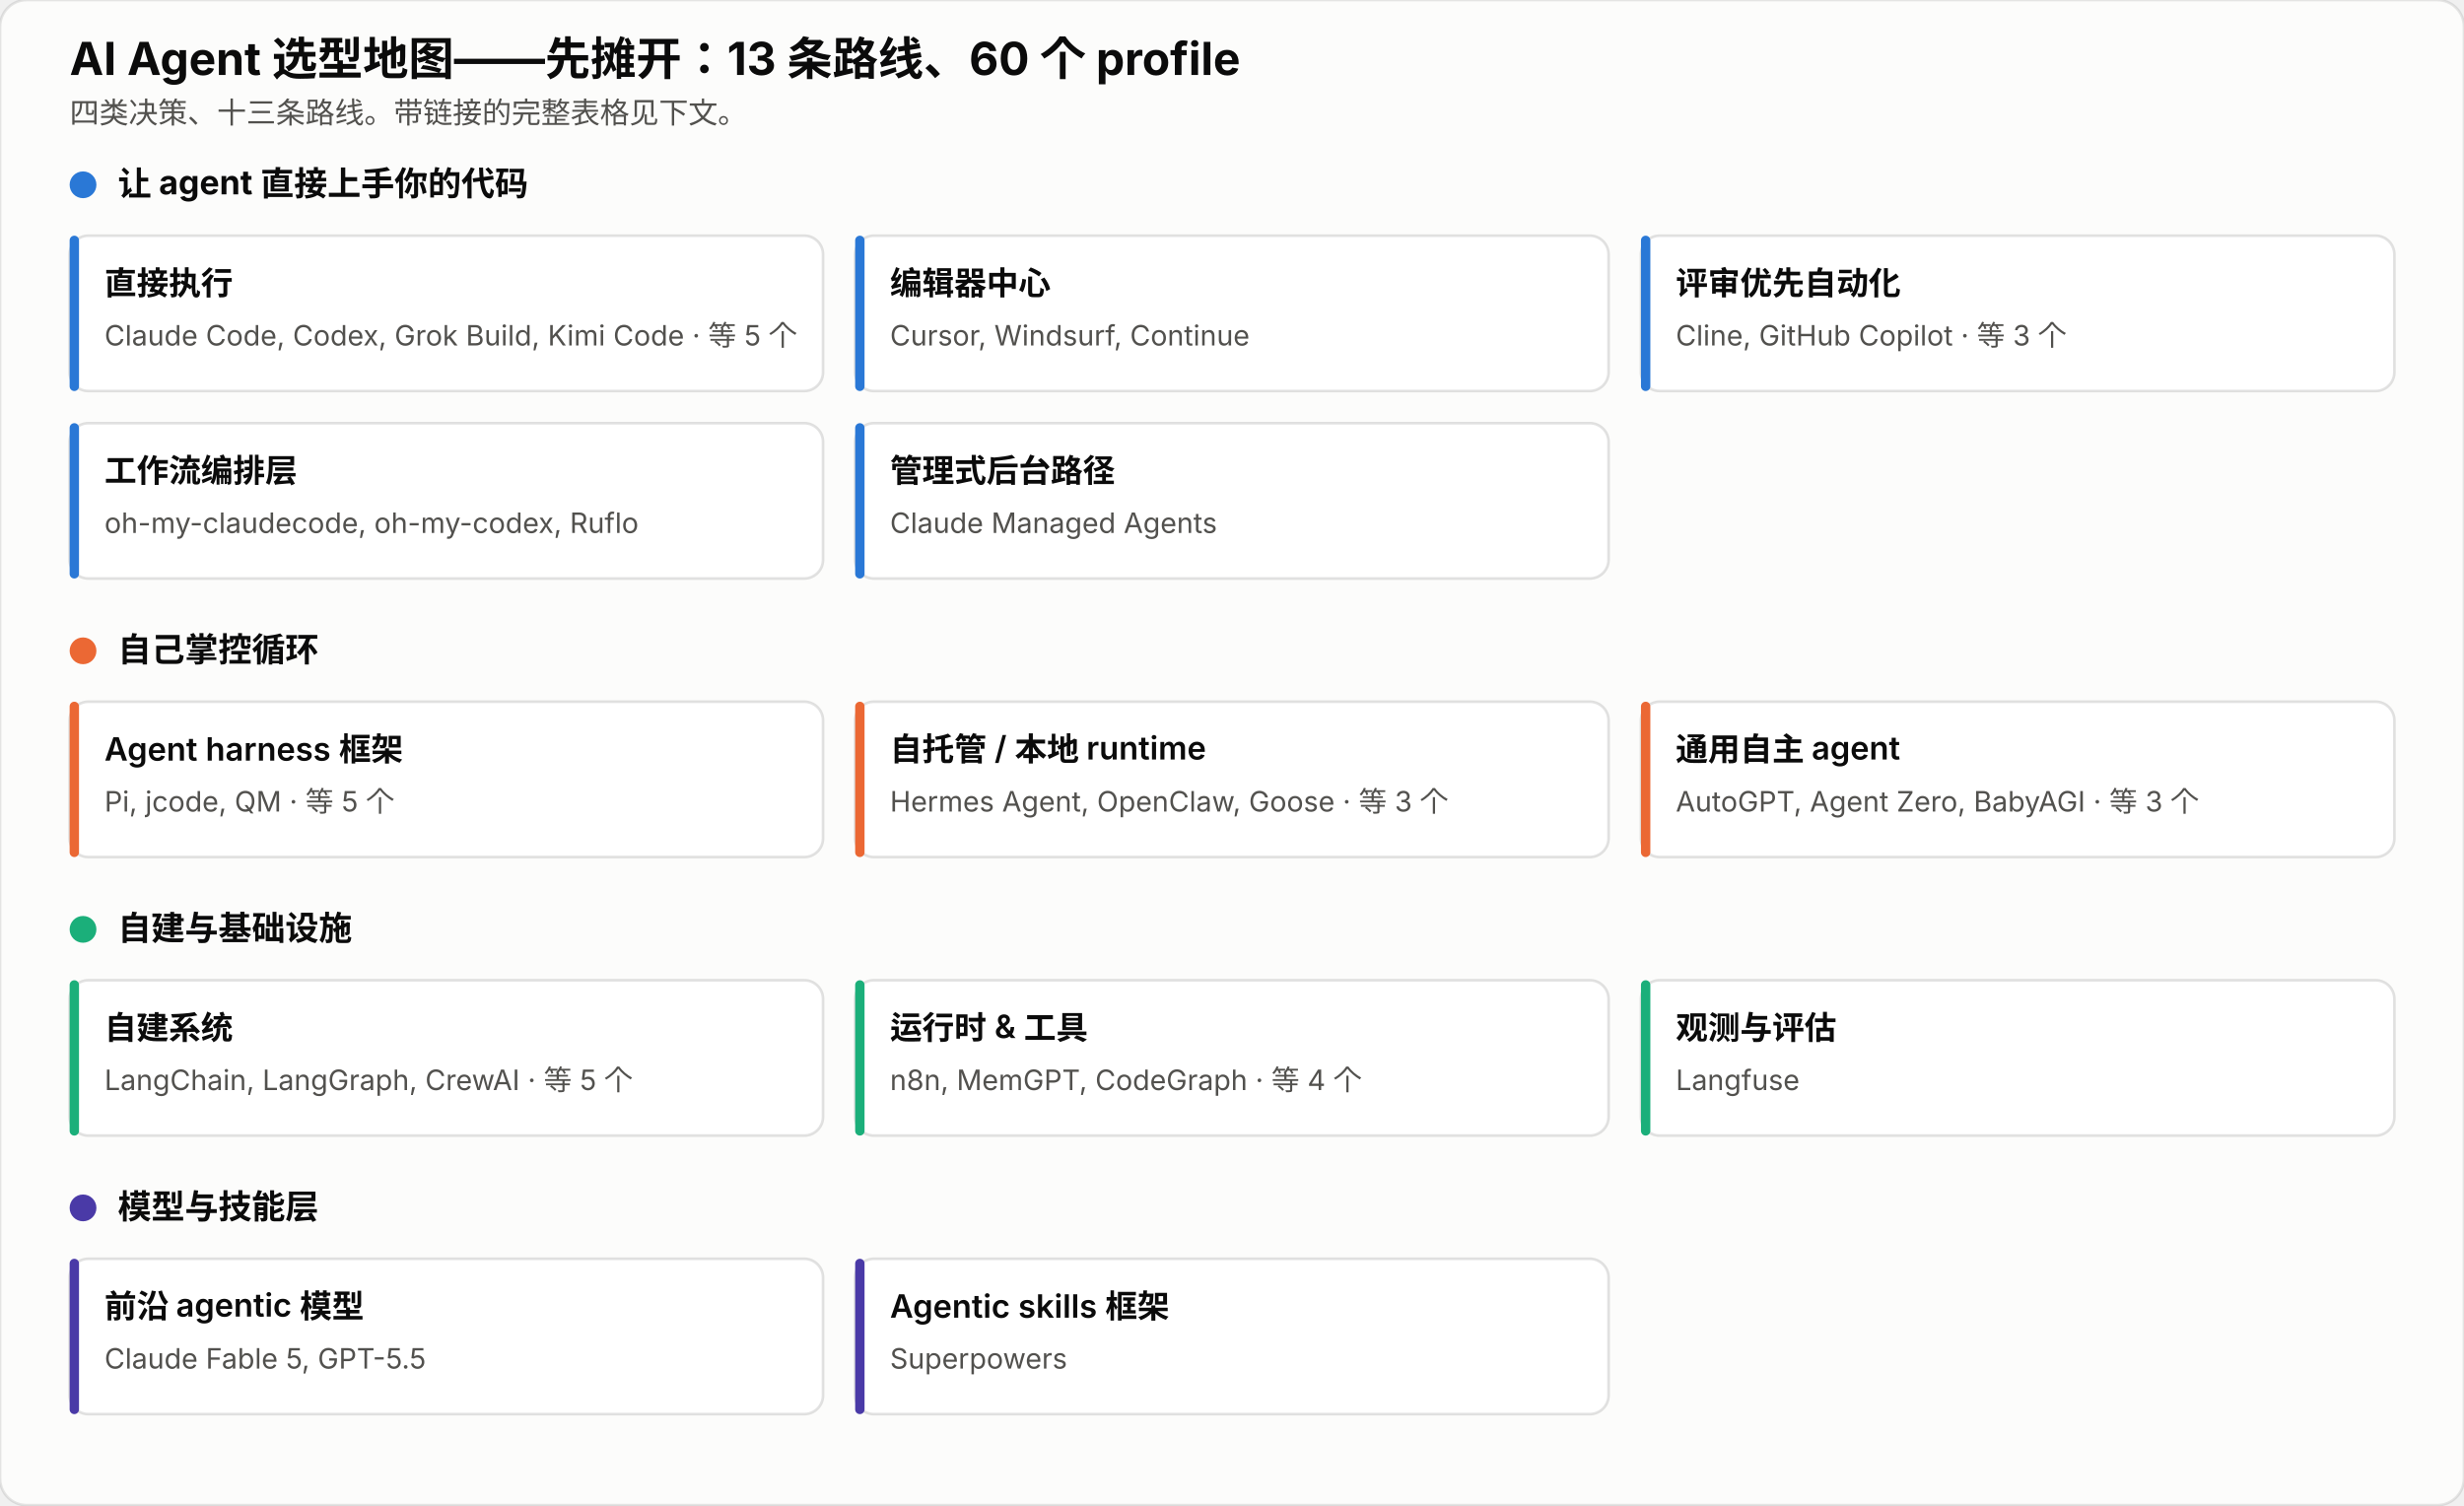
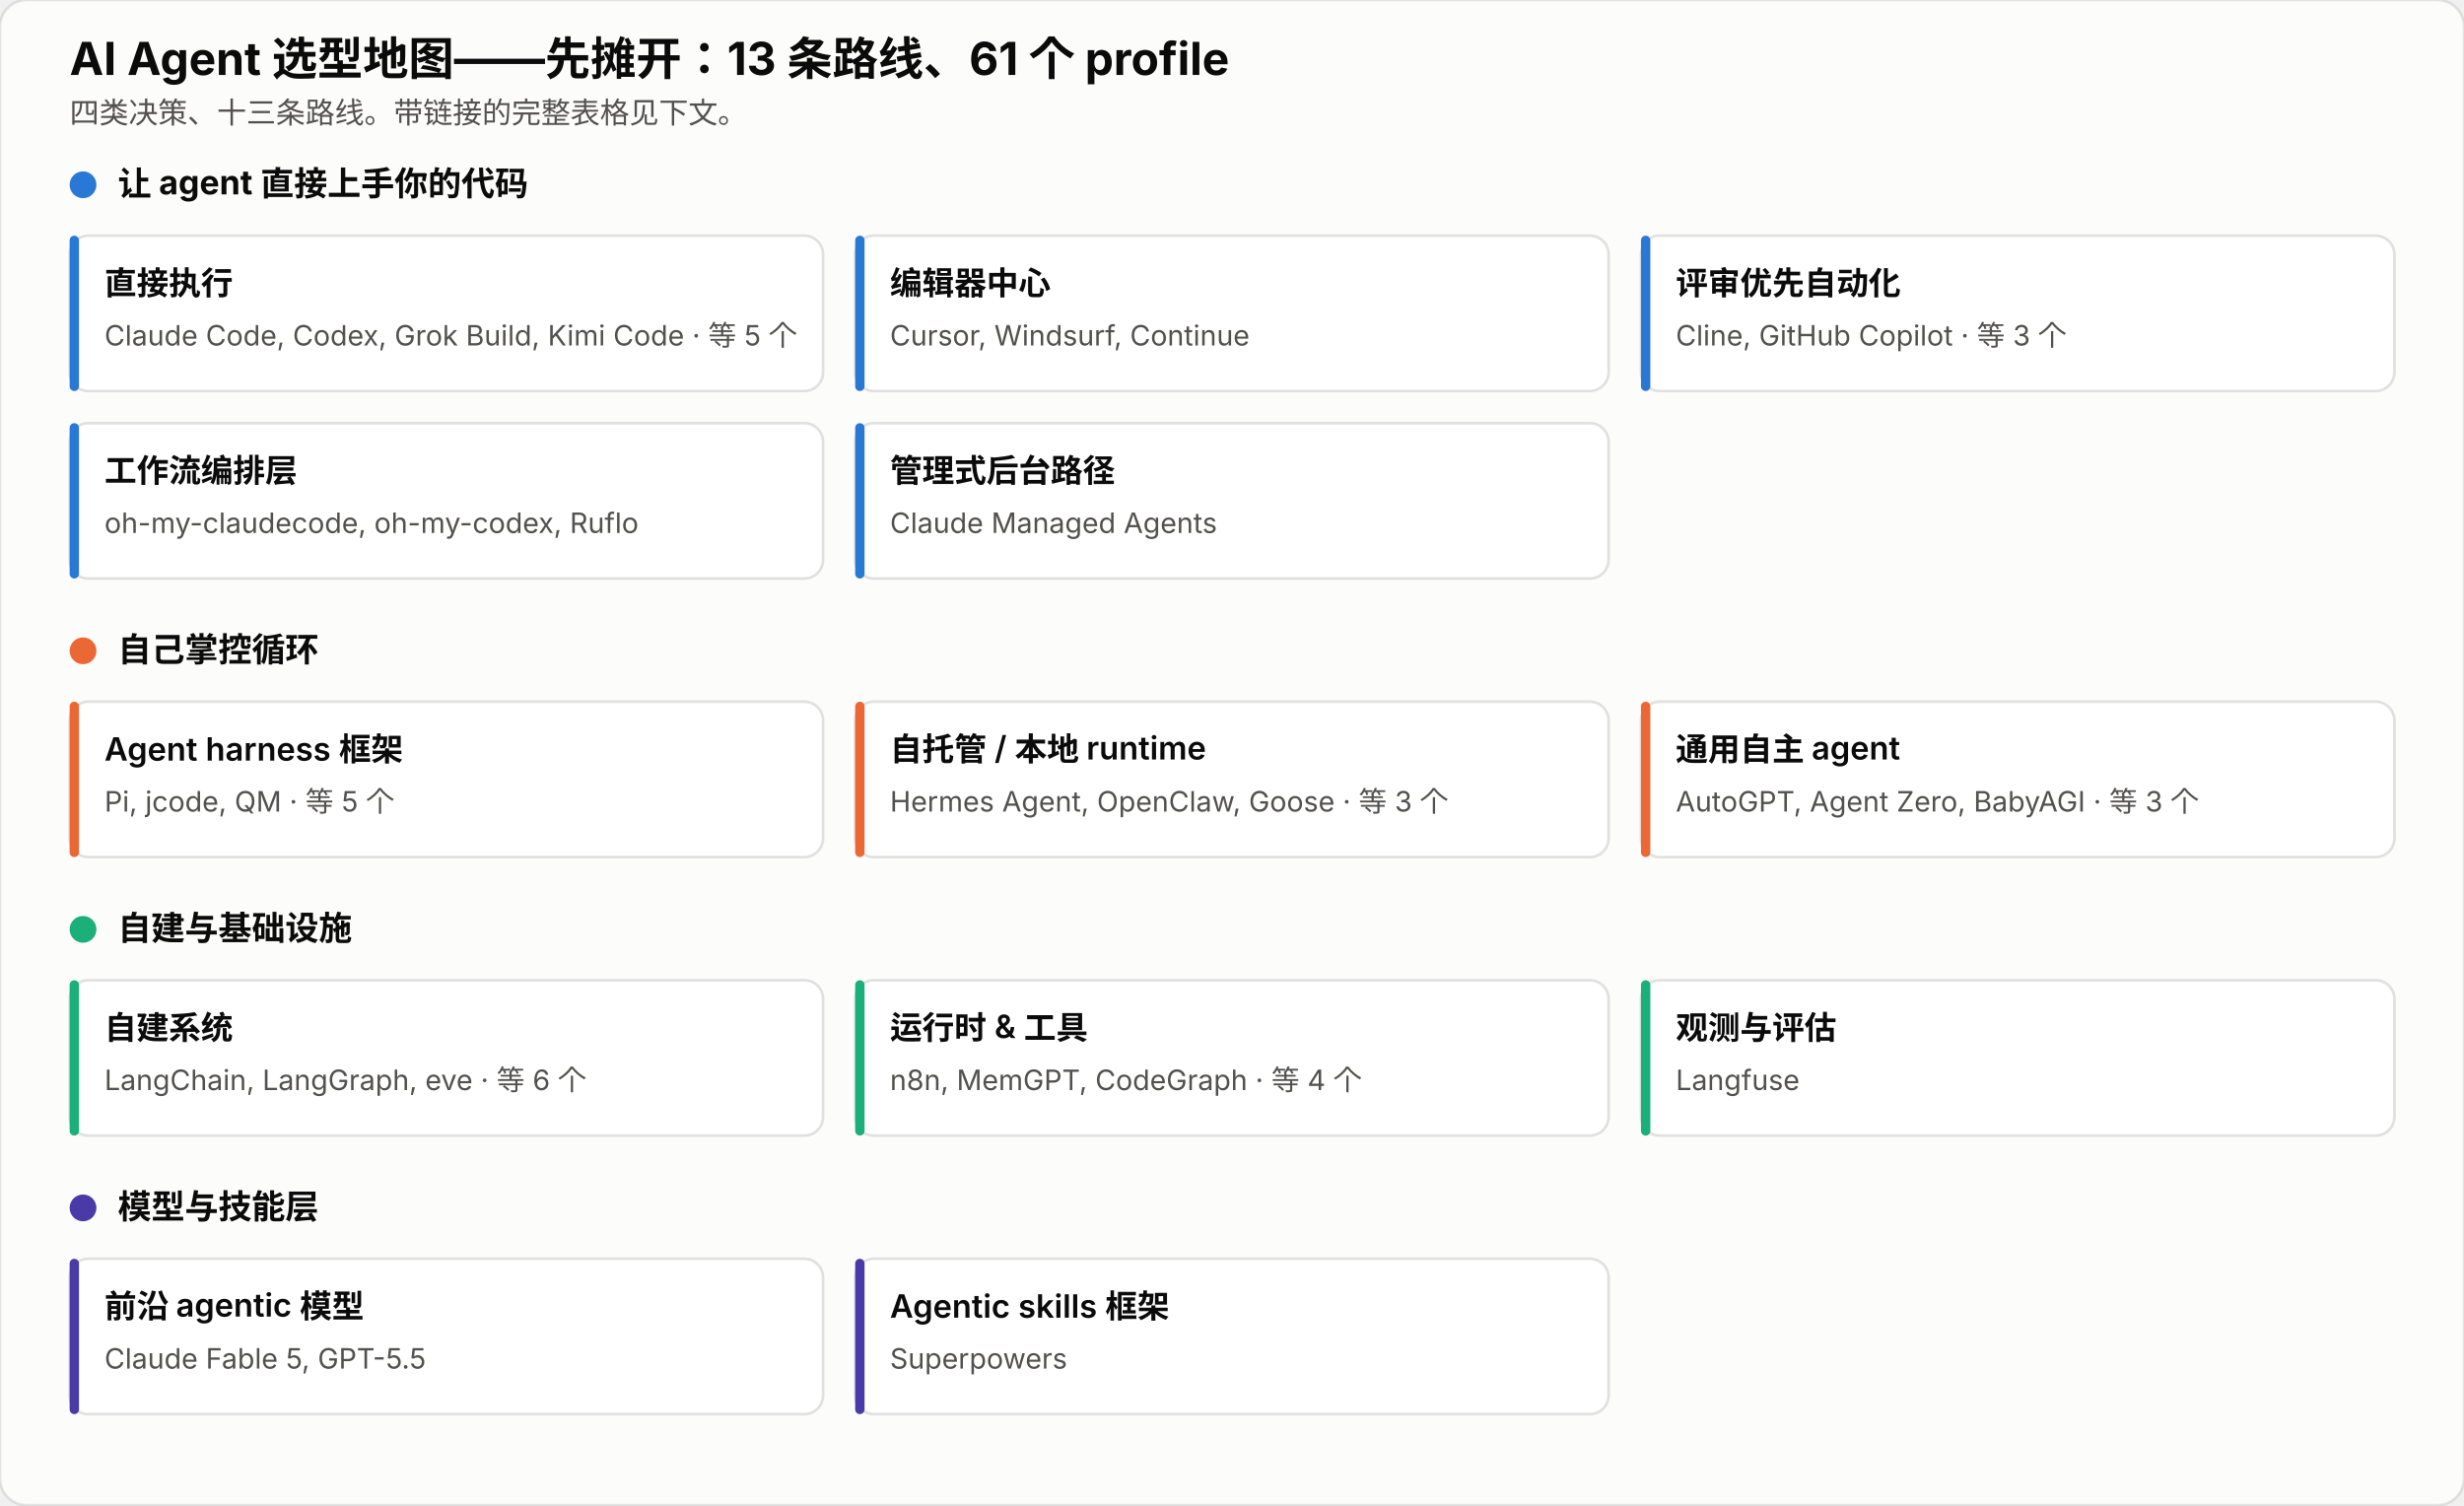
<svg xmlns="http://www.w3.org/2000/svg" width="920" height="562" viewBox="0 0 920 562" font-family="system-ui, -apple-system, sans-serif">
  <rect width="920" height="562" rx="10" fill="#fcfcfb" stroke="rgba(11,11,11,0.10)" />
-   <text x="26" y="28" font-size="17" font-weight="700" fill="#0b0b0b">AI Agent 选型地图——先摊开：13 条路线、60 个 profile</text>
+   <text x="26" y="28" font-size="17" font-weight="700" fill="#0b0b0b">AI Agent 选型地图——先摊开：13 条路线、61 个 profile</text>
  <text x="26" y="46" font-size="11" fill="#52514e">四类决策、十三条路线。带链接的完整表格见下文。</text>
  <circle cx="31" cy="69" r="5" fill="#2a78d6" />
  <text x="44" y="73" font-size="12.5" font-weight="700" fill="#0b0b0b">让 agent 直接上手你的代码</text>
  <rect x="26.0" y="88.0" width="281.3" height="58" rx="7" fill="#ffffff" stroke="rgba(11,11,11,0.12)" />
  <rect x="26.0" y="88.0" width="3.5" height="58" rx="1.75" fill="#2a78d6" />
  <text x="39.0" y="110.0" font-size="12" font-weight="600" fill="#0b0b0b">直接执行</text>
  <text x="39.0" y="129.0" font-size="10.5" fill="#52514e">Claude Code, Codex, Grok Build, Kimi Code · 等 5 个</text>
  <rect x="319.3" y="88.0" width="281.3" height="58" rx="7" fill="#ffffff" stroke="rgba(11,11,11,0.12)" />
  <rect x="319.3" y="88.0" width="3.5" height="58" rx="1.75" fill="#2a78d6" />
  <text x="332.3" y="110.0" font-size="12" font-weight="600" fill="#0b0b0b">编辑器中心</text>
  <text x="332.3" y="129.0" font-size="10.5" fill="#52514e">Cursor, Windsurf, Continue</text>
  <rect x="612.7" y="88.0" width="281.3" height="58" rx="7" fill="#ffffff" stroke="rgba(11,11,11,0.12)" />
  <rect x="612.7" y="88.0" width="3.5" height="58" rx="1.75" fill="#2a78d6" />
  <text x="625.7" y="110.0" font-size="12" font-weight="600" fill="#0b0b0b">评审优先自动化</text>
  <text x="625.7" y="129.0" font-size="10.5" fill="#52514e">Cline, GitHub Copilot · 等 3 个</text>
  <rect x="26.0" y="158.0" width="281.3" height="58" rx="7" fill="#ffffff" stroke="rgba(11,11,11,0.12)" />
  <rect x="26.0" y="158.0" width="3.5" height="58" rx="1.75" fill="#2a78d6" />
  <text x="39.0" y="180.0" font-size="12" font-weight="600" fill="#0b0b0b">工作流编排层</text>
  <text x="39.0" y="199.0" font-size="10.5" fill="#52514e">oh-my-claudecode, oh-my-codex, Ruflo</text>
  <rect x="319.3" y="158.0" width="281.3" height="58" rx="7" fill="#ffffff" stroke="rgba(11,11,11,0.12)" />
  <rect x="319.3" y="158.0" width="3.5" height="58" rx="1.75" fill="#2a78d6" />
  <text x="332.3" y="180.0" font-size="12" font-weight="600" fill="#0b0b0b">管理式后台路径</text>
  <text x="332.3" y="199.0" font-size="10.5" fill="#52514e">Claude Managed Agents</text>
  <circle cx="31" cy="243" r="5" fill="#eb6834" />
  <text x="44" y="247" font-size="12.5" font-weight="700" fill="#0b0b0b">自己掌控循环</text>
  <rect x="26.0" y="262.0" width="281.3" height="58" rx="7" fill="#ffffff" stroke="rgba(11,11,11,0.12)" />
  <rect x="26.0" y="262.0" width="3.5" height="58" rx="1.75" fill="#eb6834" />
  <text x="39.0" y="284.0" font-size="12" font-weight="600" fill="#0b0b0b">Agent harness 框架</text>
  <text x="39.0" y="303.0" font-size="10.5" fill="#52514e">Pi, jcode, QM · 等 5 个</text>
  <rect x="319.3" y="262.0" width="281.3" height="58" rx="7" fill="#ffffff" stroke="rgba(11,11,11,0.12)" />
  <rect x="319.3" y="262.0" width="3.5" height="58" rx="1.75" fill="#eb6834" />
  <text x="332.3" y="284.0" font-size="12" font-weight="600" fill="#0b0b0b">自托管 / 本地 runtime</text>
  <text x="332.3" y="303.0" font-size="10.5" fill="#52514e">Hermes Agent, OpenClaw, Goose · 等 3 个</text>
  <rect x="612.7" y="262.0" width="281.3" height="58" rx="7" fill="#ffffff" stroke="rgba(11,11,11,0.12)" />
  <rect x="612.7" y="262.0" width="3.5" height="58" rx="1.75" fill="#eb6834" />
  <text x="625.7" y="284.0" font-size="12" font-weight="600" fill="#0b0b0b">通用自主 agent</text>
  <text x="625.7" y="303.0" font-size="10.5" fill="#52514e">AutoGPT, Agent Zero, BabyAGI · 等 3 个</text>
  <circle cx="31" cy="347" r="5" fill="#1baf7a" />
  <text x="44" y="351" font-size="12.5" font-weight="700" fill="#0b0b0b">自建与基础设施</text>
  <rect x="26.0" y="366.0" width="281.3" height="58" rx="7" fill="#ffffff" stroke="rgba(11,11,11,0.12)" />
  <rect x="26.0" y="366.0" width="3.5" height="58" rx="1.75" fill="#1baf7a" />
  <text x="39.0" y="388.0" font-size="12" font-weight="600" fill="#0b0b0b">自建系统</text>
-   <text x="39.0" y="407.0" font-size="10.5" fill="#52514e">LangChain, LangGraph, CrewAI · 等 5 个</text>
+   <text x="39.0" y="407.0" font-size="10.5" fill="#52514e">LangChain, LangGraph, eve · 等 6 个</text>
  <rect x="319.3" y="366.0" width="281.3" height="58" rx="7" fill="#ffffff" stroke="rgba(11,11,11,0.12)" />
  <rect x="319.3" y="366.0" width="3.5" height="58" rx="1.75" fill="#1baf7a" />
  <text x="332.3" y="388.0" font-size="12" font-weight="600" fill="#0b0b0b">运行时 &amp; 工具</text>
  <text x="332.3" y="407.0" font-size="10.5" fill="#52514e">n8n, MemGPT, CodeGraph · 等 4 个</text>
  <rect x="612.7" y="366.0" width="281.3" height="58" rx="7" fill="#ffffff" stroke="rgba(11,11,11,0.12)" />
  <rect x="612.7" y="366.0" width="3.5" height="58" rx="1.75" fill="#1baf7a" />
  <text x="625.7" y="388.0" font-size="12" font-weight="600" fill="#0b0b0b">观测与评估</text>
  <text x="625.7" y="407.0" font-size="10.5" fill="#52514e">Langfuse</text>
  <circle cx="31" cy="451" r="5" fill="#4a3aa7" />
  <text x="44" y="455" font-size="12.5" font-weight="700" fill="#0b0b0b">模型与技能层</text>
  <rect x="26.0" y="470.0" width="281.3" height="58" rx="7" fill="#ffffff" stroke="rgba(11,11,11,0.12)" />
  <rect x="26.0" y="470.0" width="3.5" height="58" rx="1.75" fill="#4a3aa7" />
  <text x="39.0" y="492.0" font-size="12" font-weight="600" fill="#0b0b0b">前沿 agentic 模型</text>
  <text x="39.0" y="511.0" font-size="10.5" fill="#52514e">Claude Fable 5, GPT-5.5</text>
  <rect x="319.3" y="470.0" width="281.3" height="58" rx="7" fill="#ffffff" stroke="rgba(11,11,11,0.12)" />
  <rect x="319.3" y="470.0" width="3.5" height="58" rx="1.75" fill="#4a3aa7" />
  <text x="332.3" y="492.0" font-size="12" font-weight="600" fill="#0b0b0b">Agentic skills 框架</text>
  <text x="332.3" y="511.0" font-size="10.5" fill="#52514e">Superpowers</text>
</svg>
